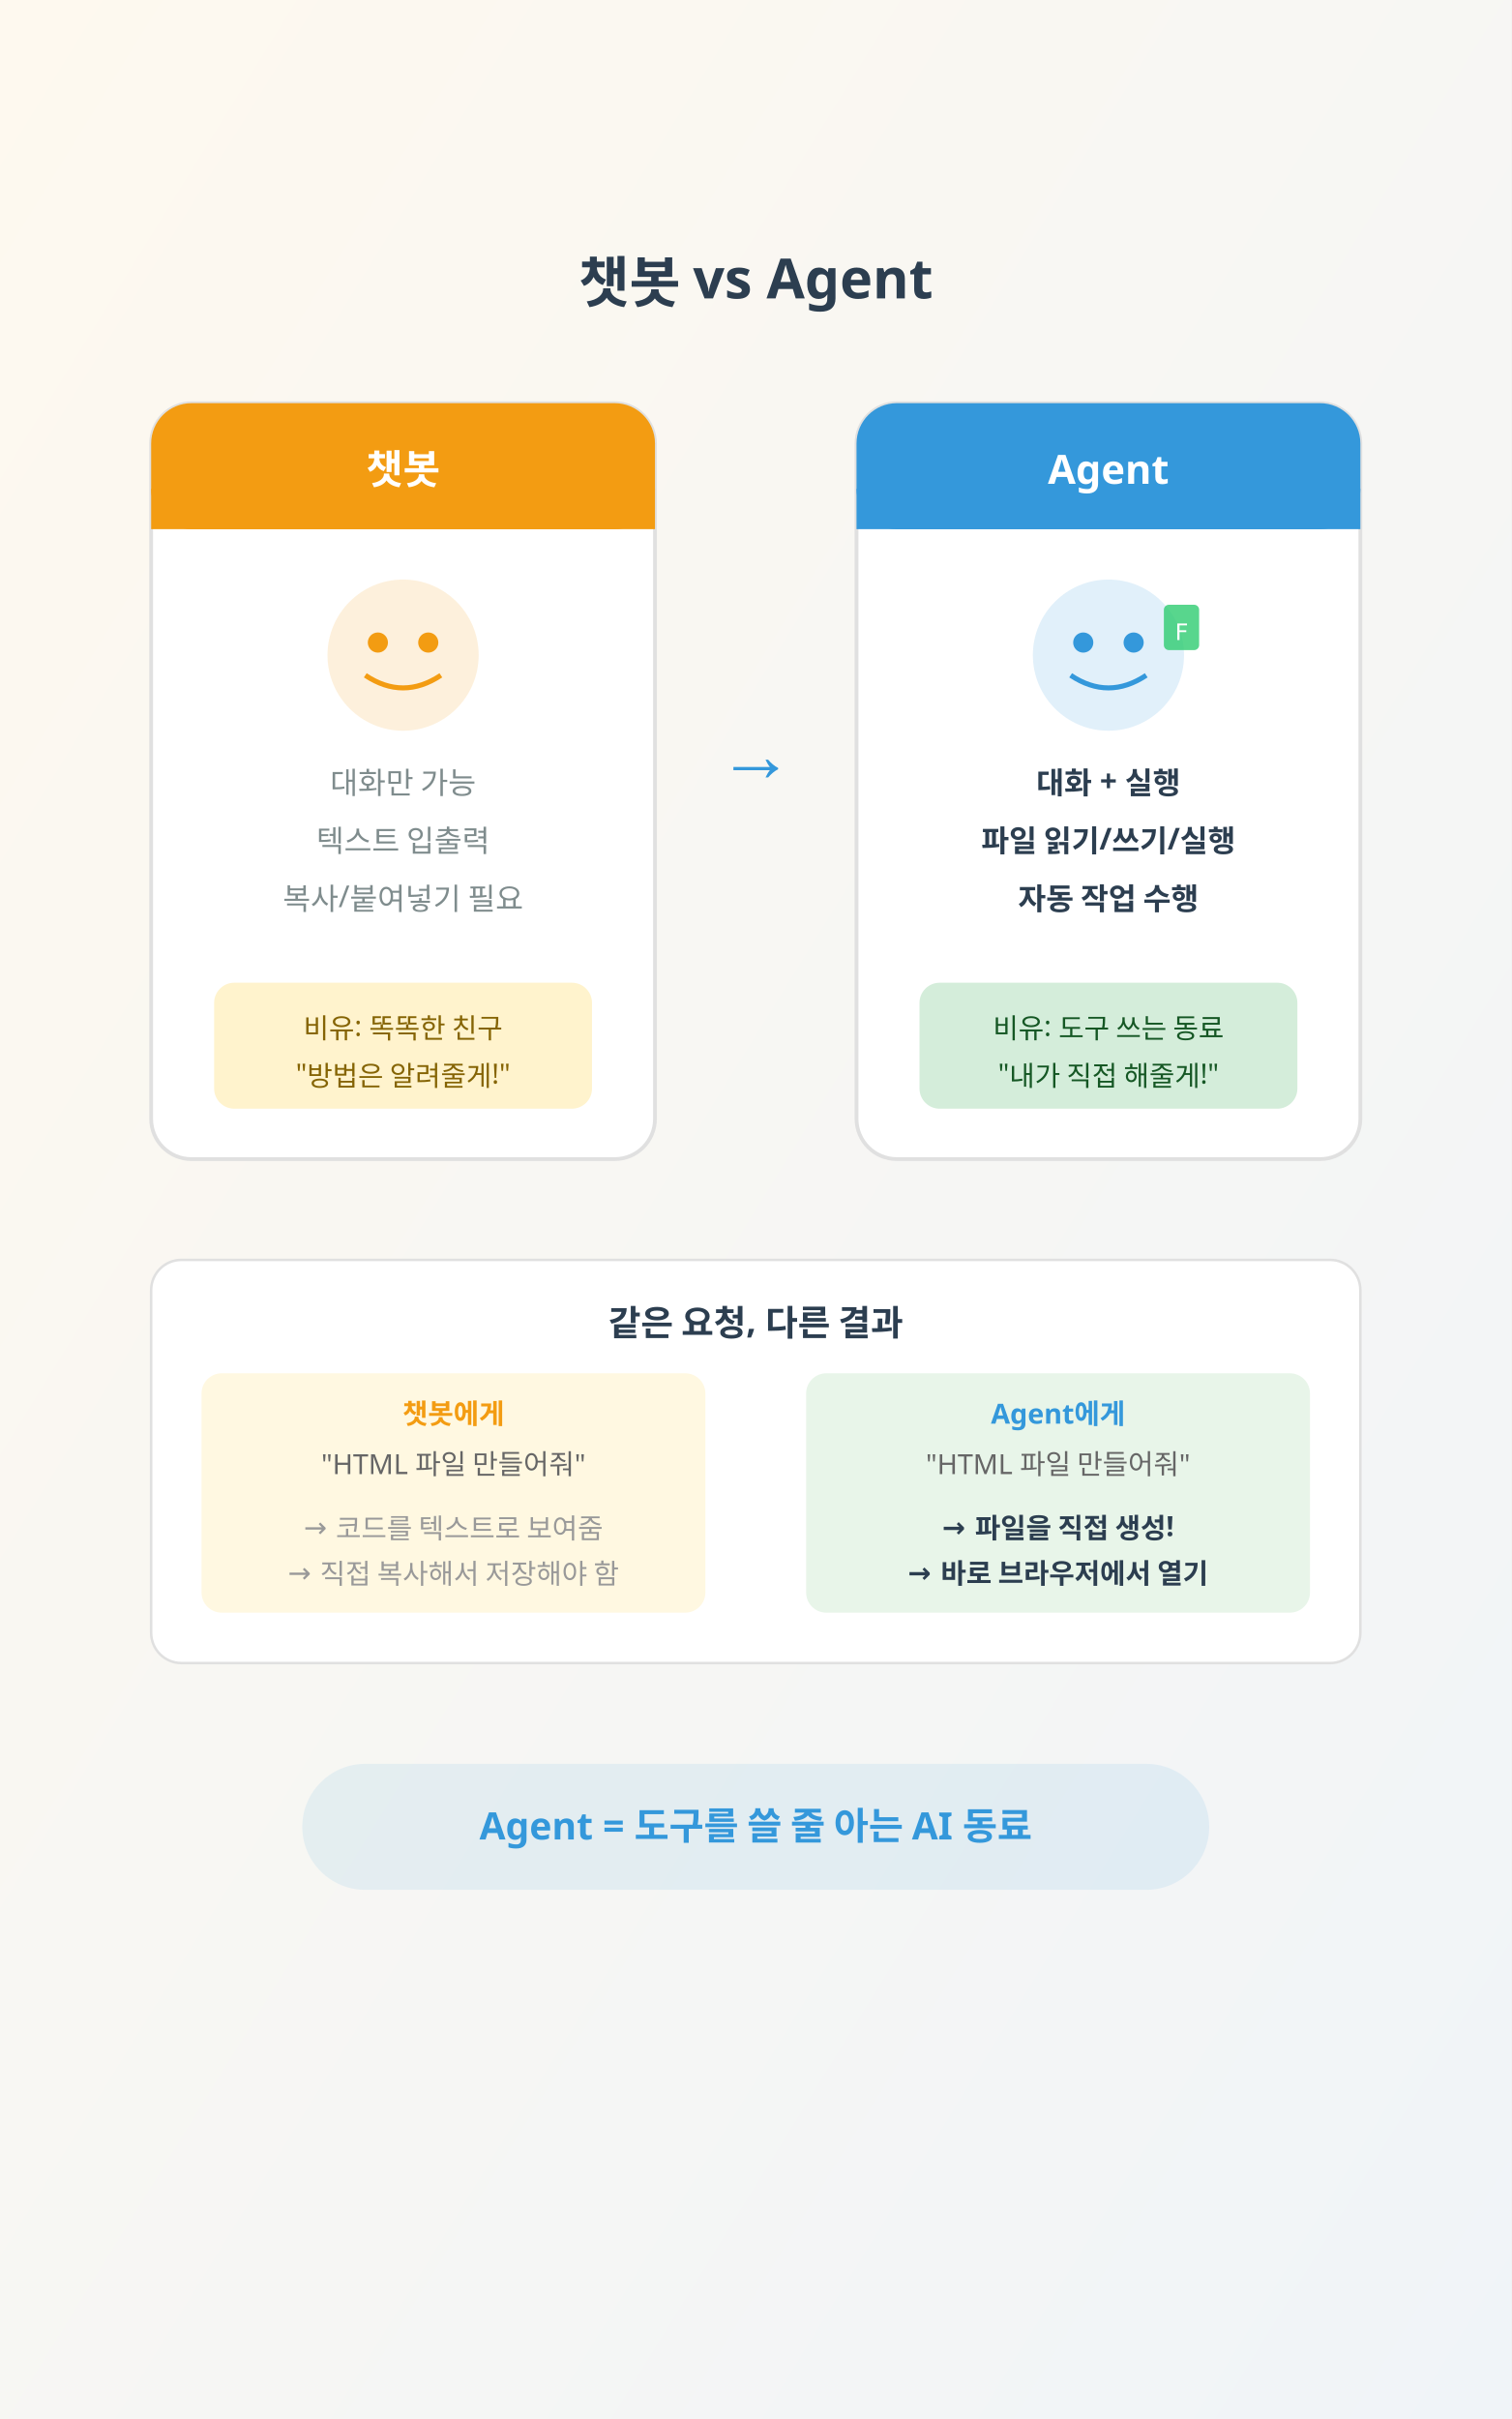
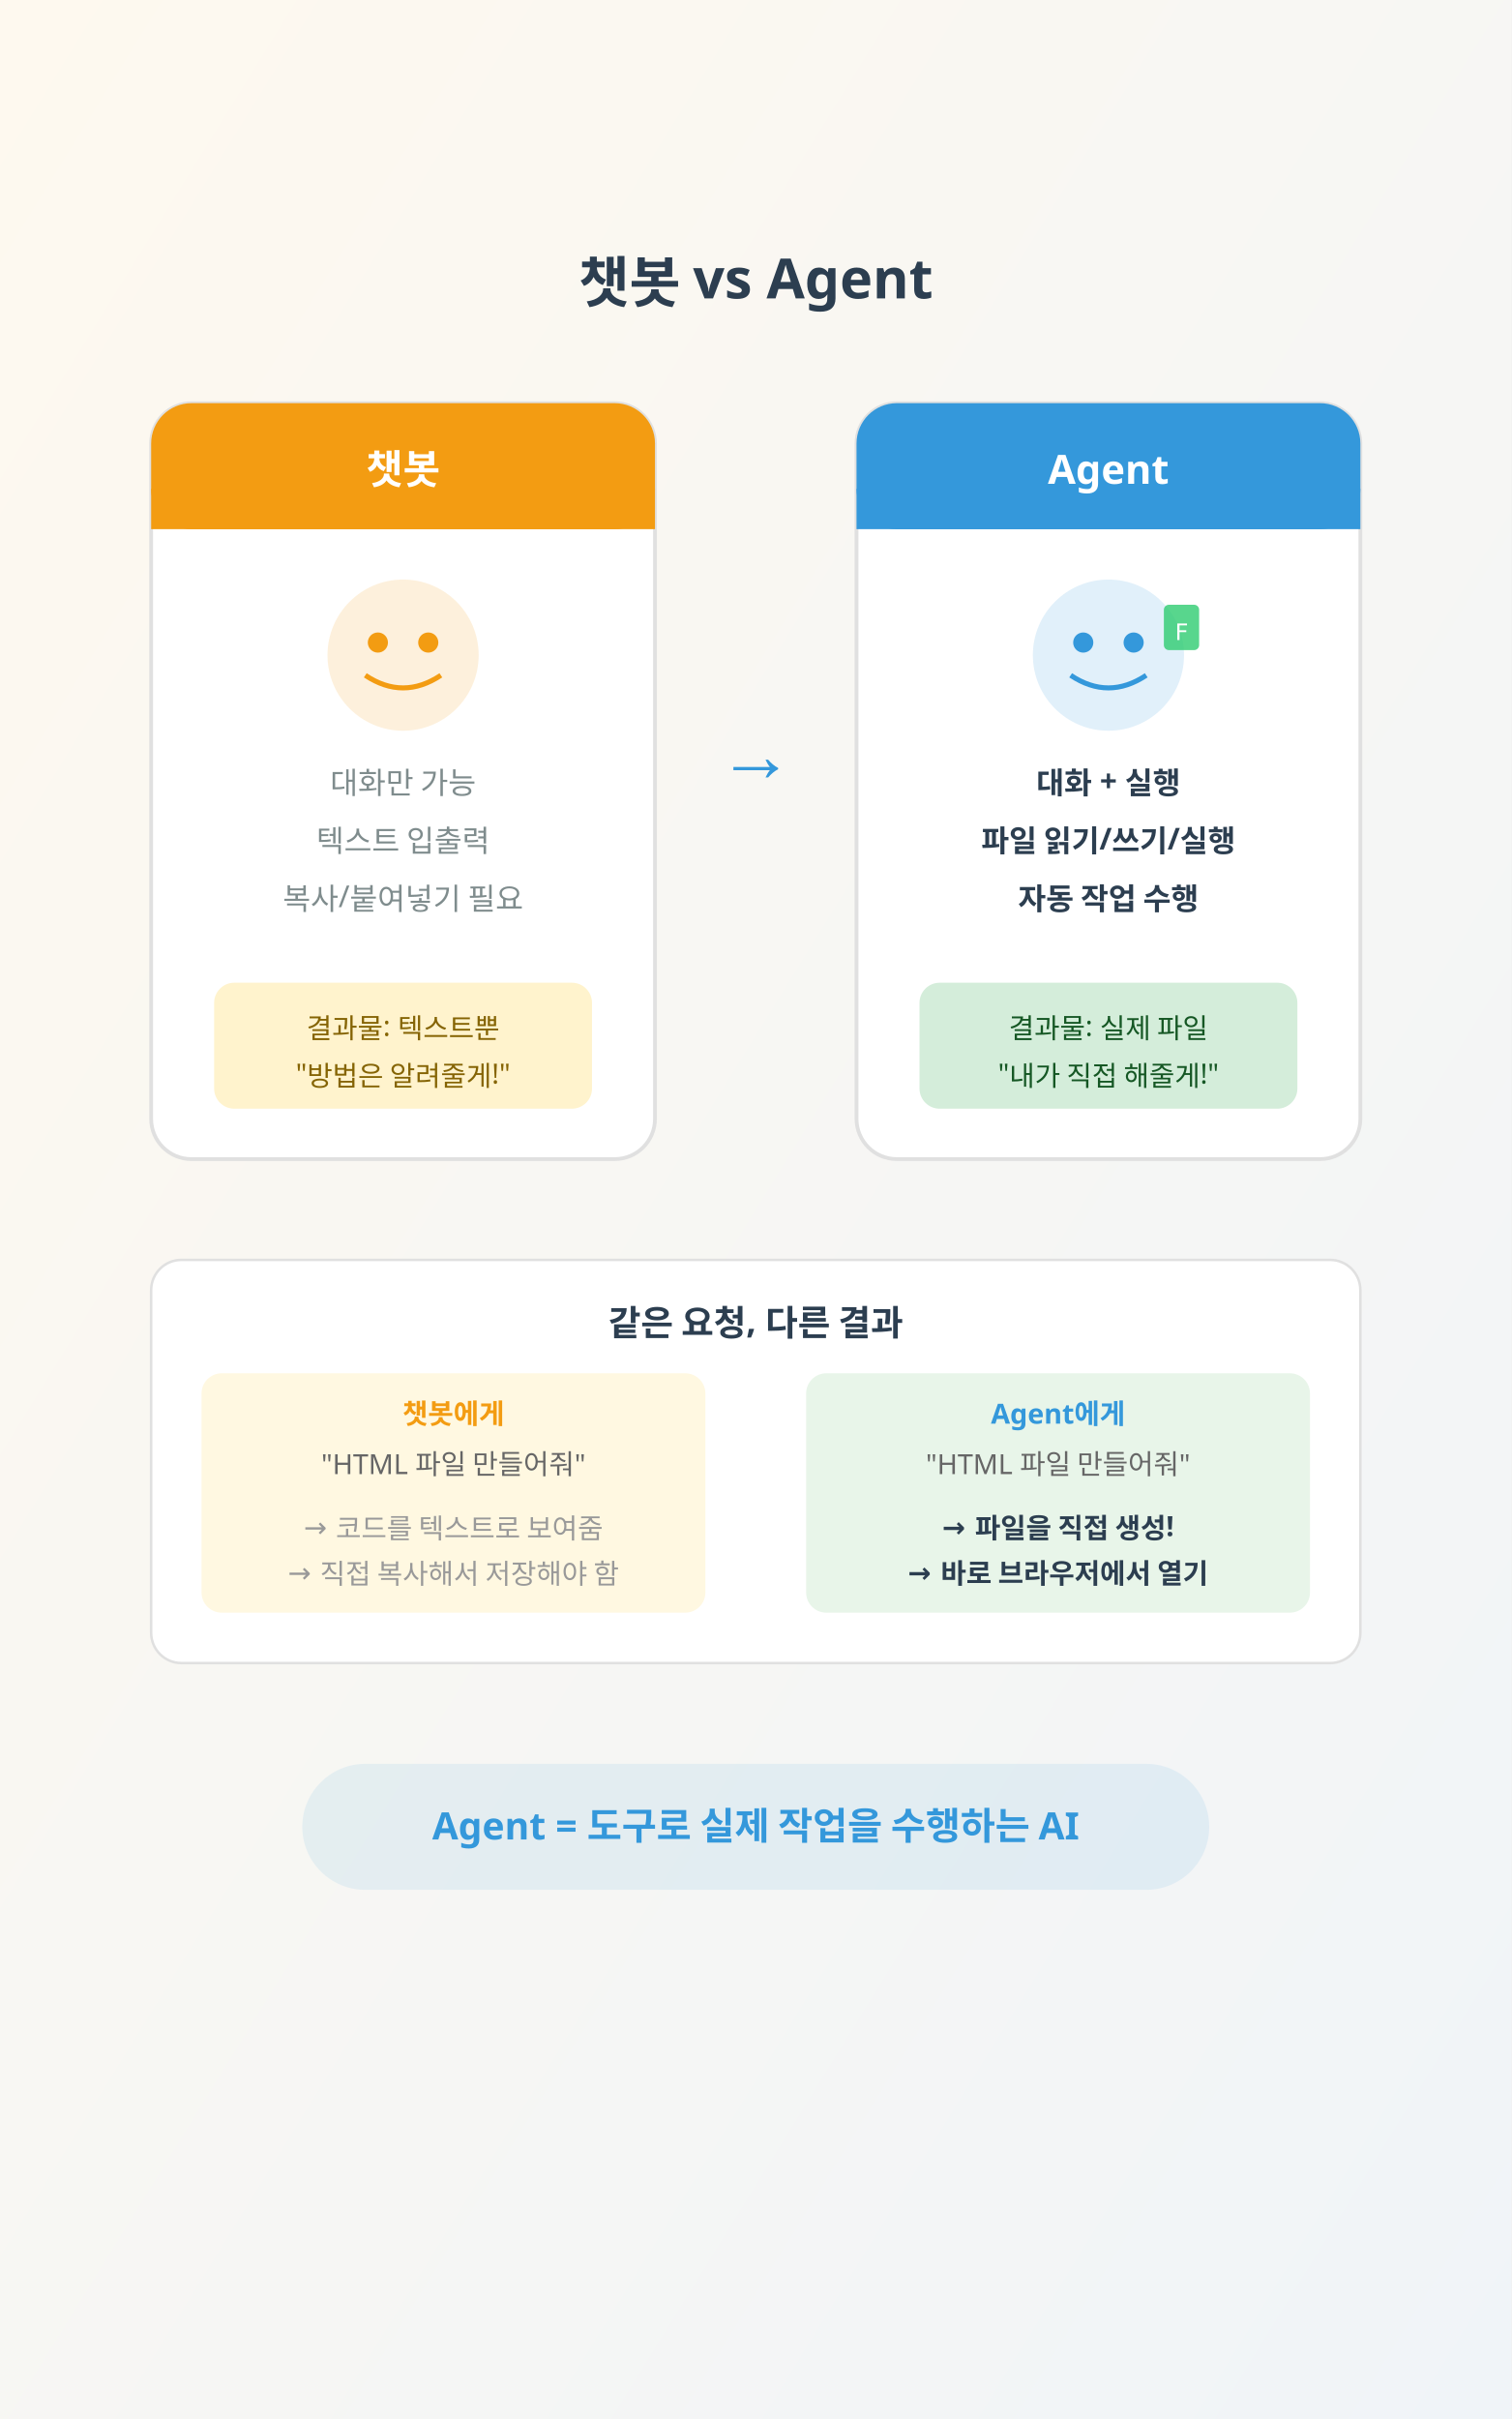
<svg xmlns="http://www.w3.org/2000/svg" viewBox="0 -80 600 960">
  <defs>
    <linearGradient id="bgGrad2" x1="0%" y1="0%" x2="100%" y2="100%">
      <stop offset="0%" style="stop-color:#fef9ef;stop-opacity:1" />
      <stop offset="100%" style="stop-color:#f0f4f8;stop-opacity:1" />
    </linearGradient>
  </defs>
  <rect x="0" y="-80" width="600" height="960" fill="url(#bgGrad2)" rx="0" />
  <text x="300" y="40" text-anchor="middle" font-size="22" font-weight="bold" fill="#2c3e50" font-family="sans-serif">챗봇 vs Agent</text>
  <rect x="60" y="80" width="200" height="300" rx="16" fill="white" stroke="#e0e0e0" stroke-width="1.5" />
  <rect x="60" y="80" width="200" height="50" rx="16" fill="#f39c12" />
  <rect x="60" y="114" width="200" height="16" fill="#f39c12" />
  <text x="160" y="112" text-anchor="middle" font-size="16" font-weight="bold" fill="white" font-family="sans-serif">챗봇</text>
  <circle cx="160" cy="180" r="30" fill="#f39c12" opacity="0.15" />
  <circle cx="150" cy="175" r="4" fill="#f39c12" />
  <circle cx="170" cy="175" r="4" fill="#f39c12" />
  <path d="M145 188 Q160 198 175 188" stroke="#f39c12" fill="none" stroke-width="2" />
  <text x="160" y="235" text-anchor="middle" font-size="12" fill="#7f8c8d" font-family="sans-serif">대화만 가능</text>
  <text x="160" y="258" text-anchor="middle" font-size="12" fill="#7f8c8d" font-family="sans-serif">텍스트 입출력</text>
  <text x="160" y="281" text-anchor="middle" font-size="12" fill="#7f8c8d" font-family="sans-serif">복사/붙여넣기 필요</text>
  <rect x="85" y="310" width="150" height="50" rx="8" fill="#fff3cd" />
-   <text x="160" y="332" text-anchor="middle" font-size="11" fill="#856404" font-family="sans-serif">비유: 똑똑한 친구</text>
+   <text x="160" y="332" text-anchor="middle" font-size="11" fill="#856404" font-family="sans-serif">결과물: 텍스트뿐</text>
  <text x="160" y="350" text-anchor="middle" font-size="11" fill="#856404" font-family="sans-serif">"방법은 알려줄게!"</text>
  <text x="300" y="230" text-anchor="middle" font-size="30" fill="#3498db">→</text>
  <rect x="340" y="80" width="200" height="300" rx="16" fill="white" stroke="#e0e0e0" stroke-width="1.5" />
  <rect x="340" y="80" width="200" height="50" rx="16" fill="#3498db" />
  <rect x="340" y="114" width="200" height="16" fill="#3498db" />
  <text x="440" y="112" text-anchor="middle" font-size="16" font-weight="bold" fill="white" font-family="sans-serif">Agent</text>
  <circle cx="440" cy="180" r="30" fill="#3498db" opacity="0.15" />
  <circle cx="430" cy="175" r="4" fill="#3498db" />
  <circle cx="450" cy="175" r="4" fill="#3498db" />
  <path d="M425 188 Q440 198 455 188" stroke="#3498db" fill="none" stroke-width="2" />
  <rect x="462" y="160" width="14" height="18" rx="2" fill="#2ecc71" opacity="0.8" />
  <text x="469" y="174" text-anchor="middle" fill="white" font-size="9" font-family="monospace">F</text>
  <text x="440" y="235" text-anchor="middle" font-size="12" fill="#2c3e50" font-weight="bold" font-family="sans-serif">대화 + 실행</text>
  <text x="440" y="258" text-anchor="middle" font-size="12" fill="#2c3e50" font-weight="bold" font-family="sans-serif">파일 읽기/쓰기/실행</text>
  <text x="440" y="281" text-anchor="middle" font-size="12" fill="#2c3e50" font-weight="bold" font-family="sans-serif">자동 작업 수행</text>
  <rect x="365" y="310" width="150" height="50" rx="8" fill="#d4edda" />
-   <text x="440" y="332" text-anchor="middle" font-size="11" fill="#155724" font-family="sans-serif">비유: 도구 쓰는 동료</text>
+   <text x="440" y="332" text-anchor="middle" font-size="11" fill="#155724" font-family="sans-serif">결과물: 실제 파일</text>
  <text x="440" y="350" text-anchor="middle" font-size="11" fill="#155724" font-family="sans-serif">"내가 직접 해줄게!"</text>
  <rect x="60" y="420" width="480" height="160" rx="12" fill="white" stroke="#e0e0e0" stroke-width="1" />
  <text x="300" y="450" text-anchor="middle" font-size="14" font-weight="bold" fill="#2c3e50" font-family="sans-serif">같은 요청, 다른 결과</text>
  <rect x="80" y="465" width="200" height="95" rx="8" fill="#fff8e1" />
  <text x="180" y="485" text-anchor="middle" font-size="11" font-weight="bold" fill="#f39c12" font-family="sans-serif">챗봇에게</text>
  <text x="180" y="505" text-anchor="middle" font-size="11" fill="#666" font-family="sans-serif">"HTML 파일 만들어줘"</text>
  <text x="180" y="530" text-anchor="middle" font-size="11" fill="#999" font-family="sans-serif">→ 코드를 텍스트로 보여줌</text>
  <text x="180" y="548" text-anchor="middle" font-size="11" fill="#999" font-family="sans-serif">→ 직접 복사해서 저장해야 함</text>
  <rect x="320" y="465" width="200" height="95" rx="8" fill="#e8f5e9" />
  <text x="420" y="485" text-anchor="middle" font-size="11" font-weight="bold" fill="#3498db" font-family="sans-serif">Agent에게</text>
  <text x="420" y="505" text-anchor="middle" font-size="11" fill="#666" font-family="sans-serif">"HTML 파일 만들어줘"</text>
  <text x="420" y="530" text-anchor="middle" font-size="11" fill="#2c3e50" font-weight="bold" font-family="sans-serif">→ 파일을 직접 생성!</text>
  <text x="420" y="548" text-anchor="middle" font-size="11" fill="#2c3e50" font-weight="bold" font-family="sans-serif">→ 바로 브라우저에서 열기</text>
  <rect x="120" y="620" width="360" height="50" rx="25" fill="#3498db" opacity="0.1" />
-   <text x="300" y="650" text-anchor="middle" font-size="15" font-weight="bold" fill="#3498db" font-family="sans-serif">Agent = 도구를 쓸 줄 아는 AI 동료</text>
+   <text x="300" y="650" text-anchor="middle" font-size="15" font-weight="bold" fill="#3498db" font-family="sans-serif">Agent = 도구로 실제 작업을 수행하는 AI</text>
</svg>
